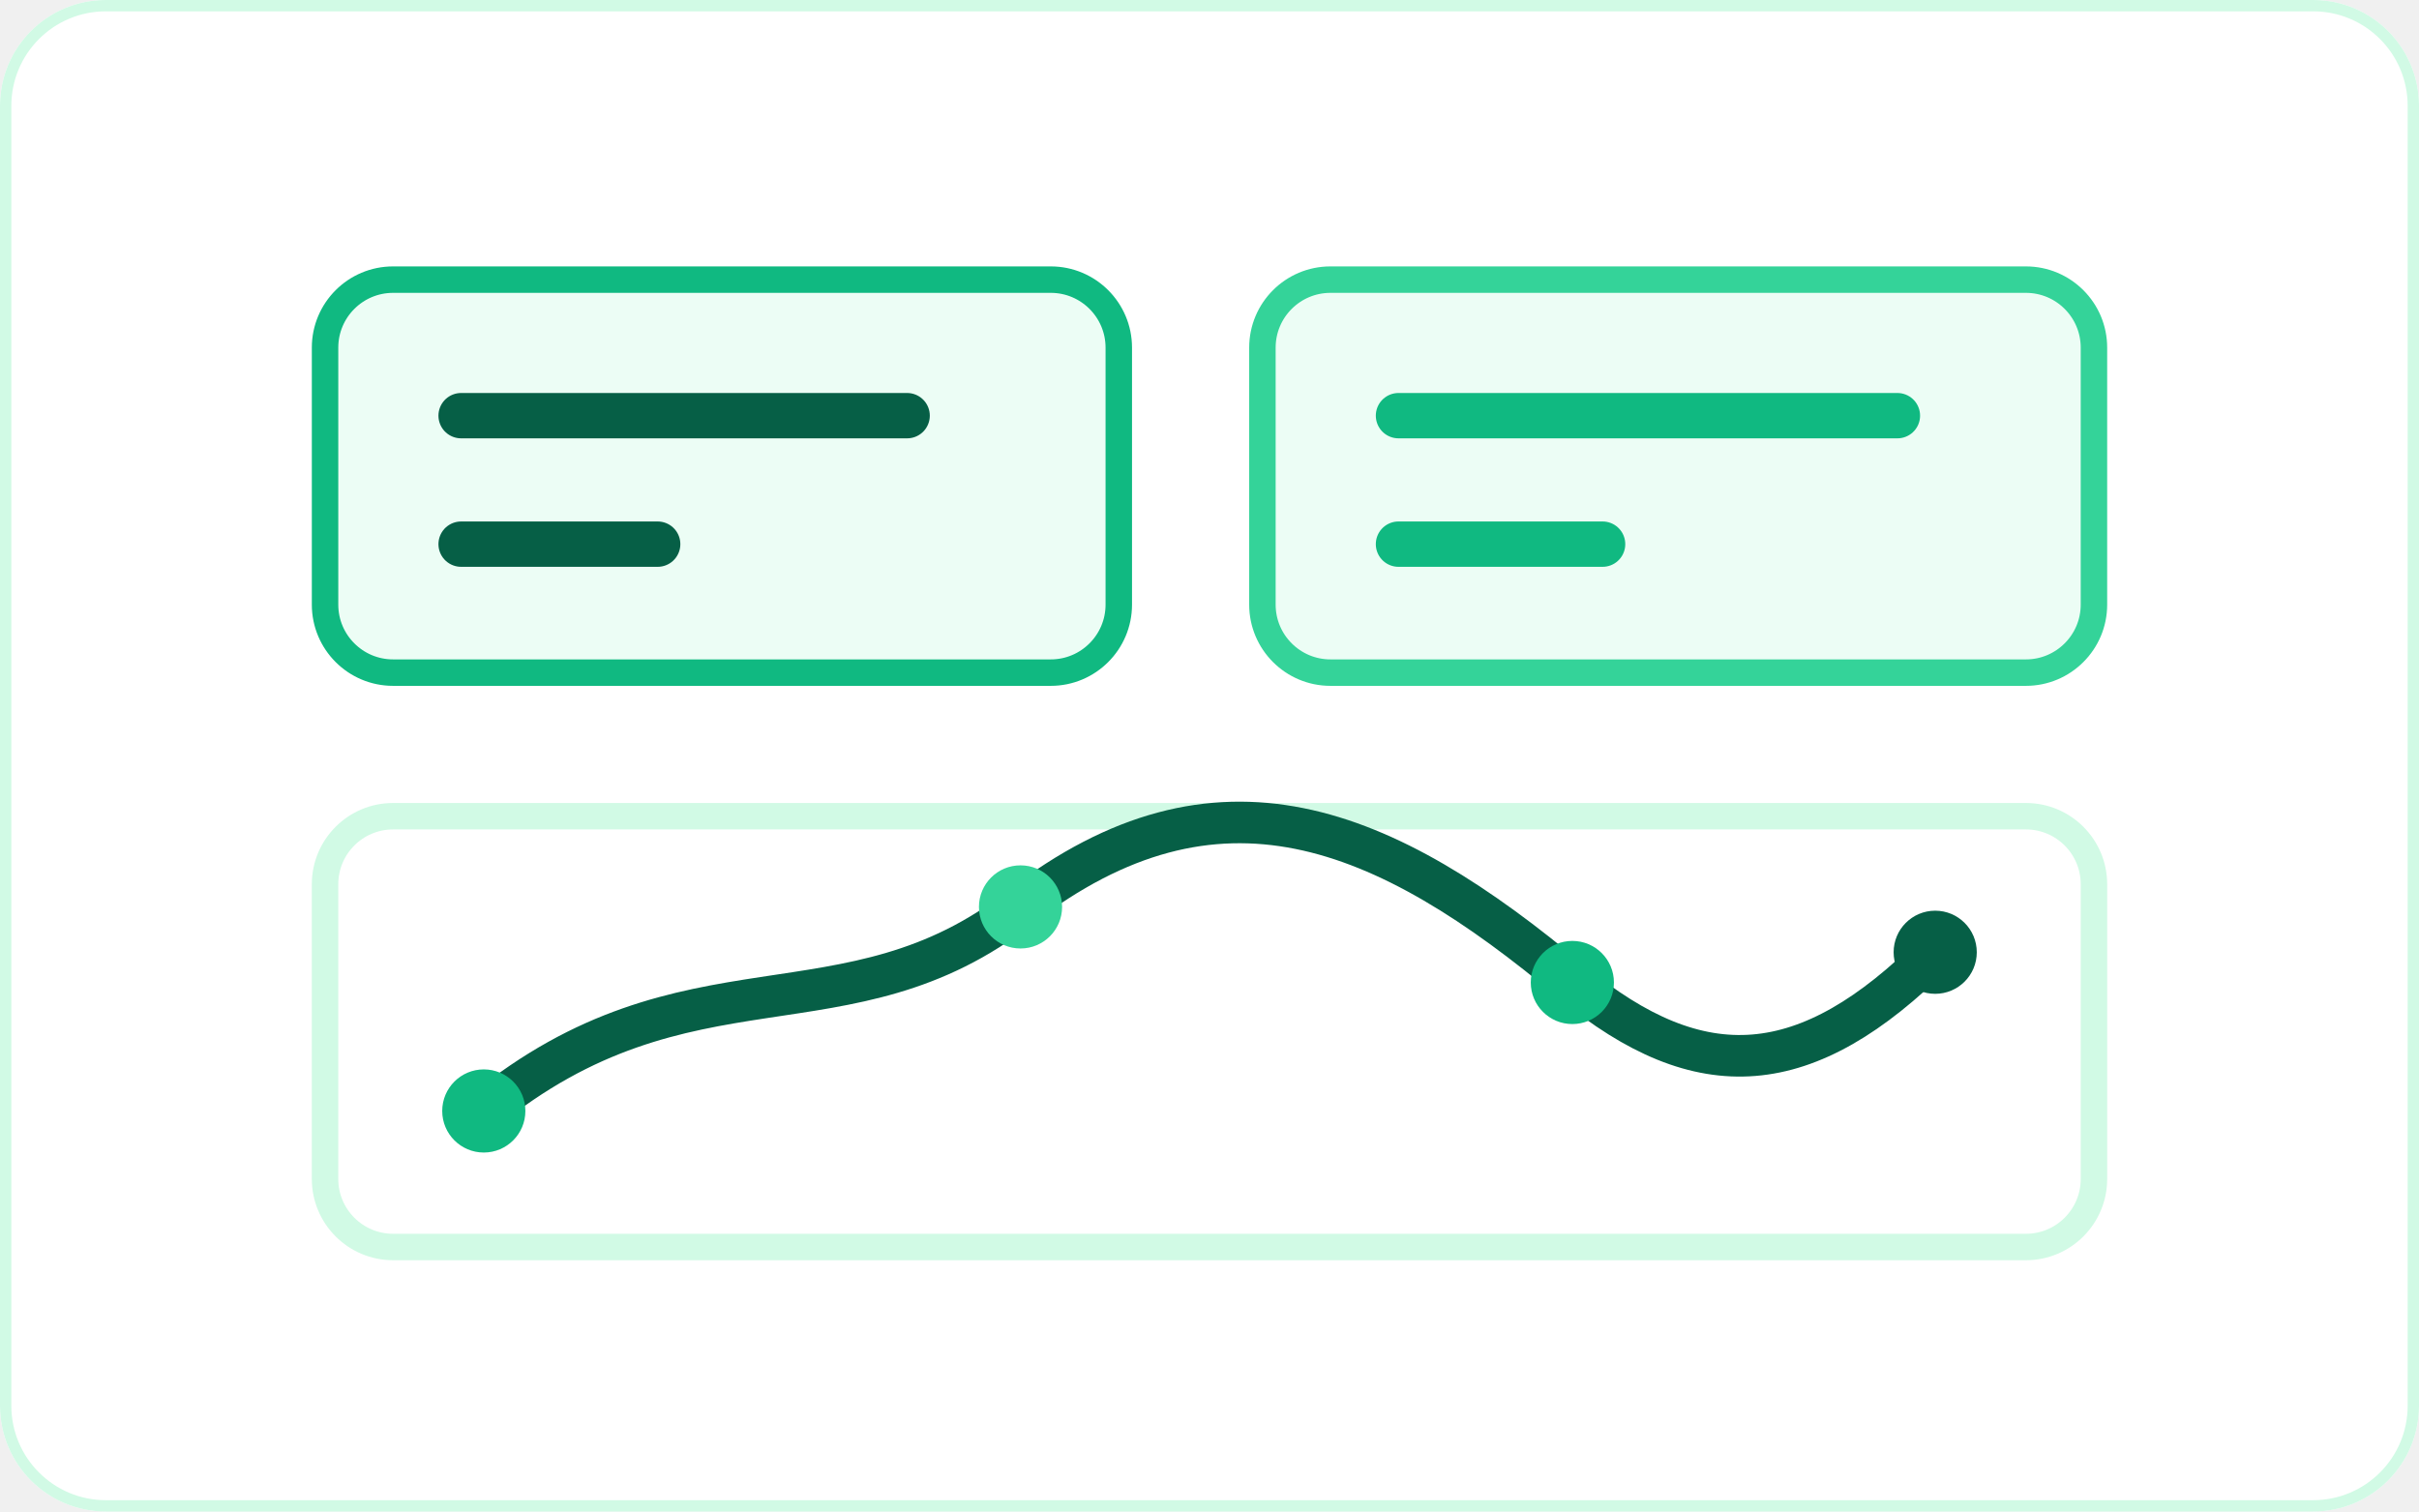
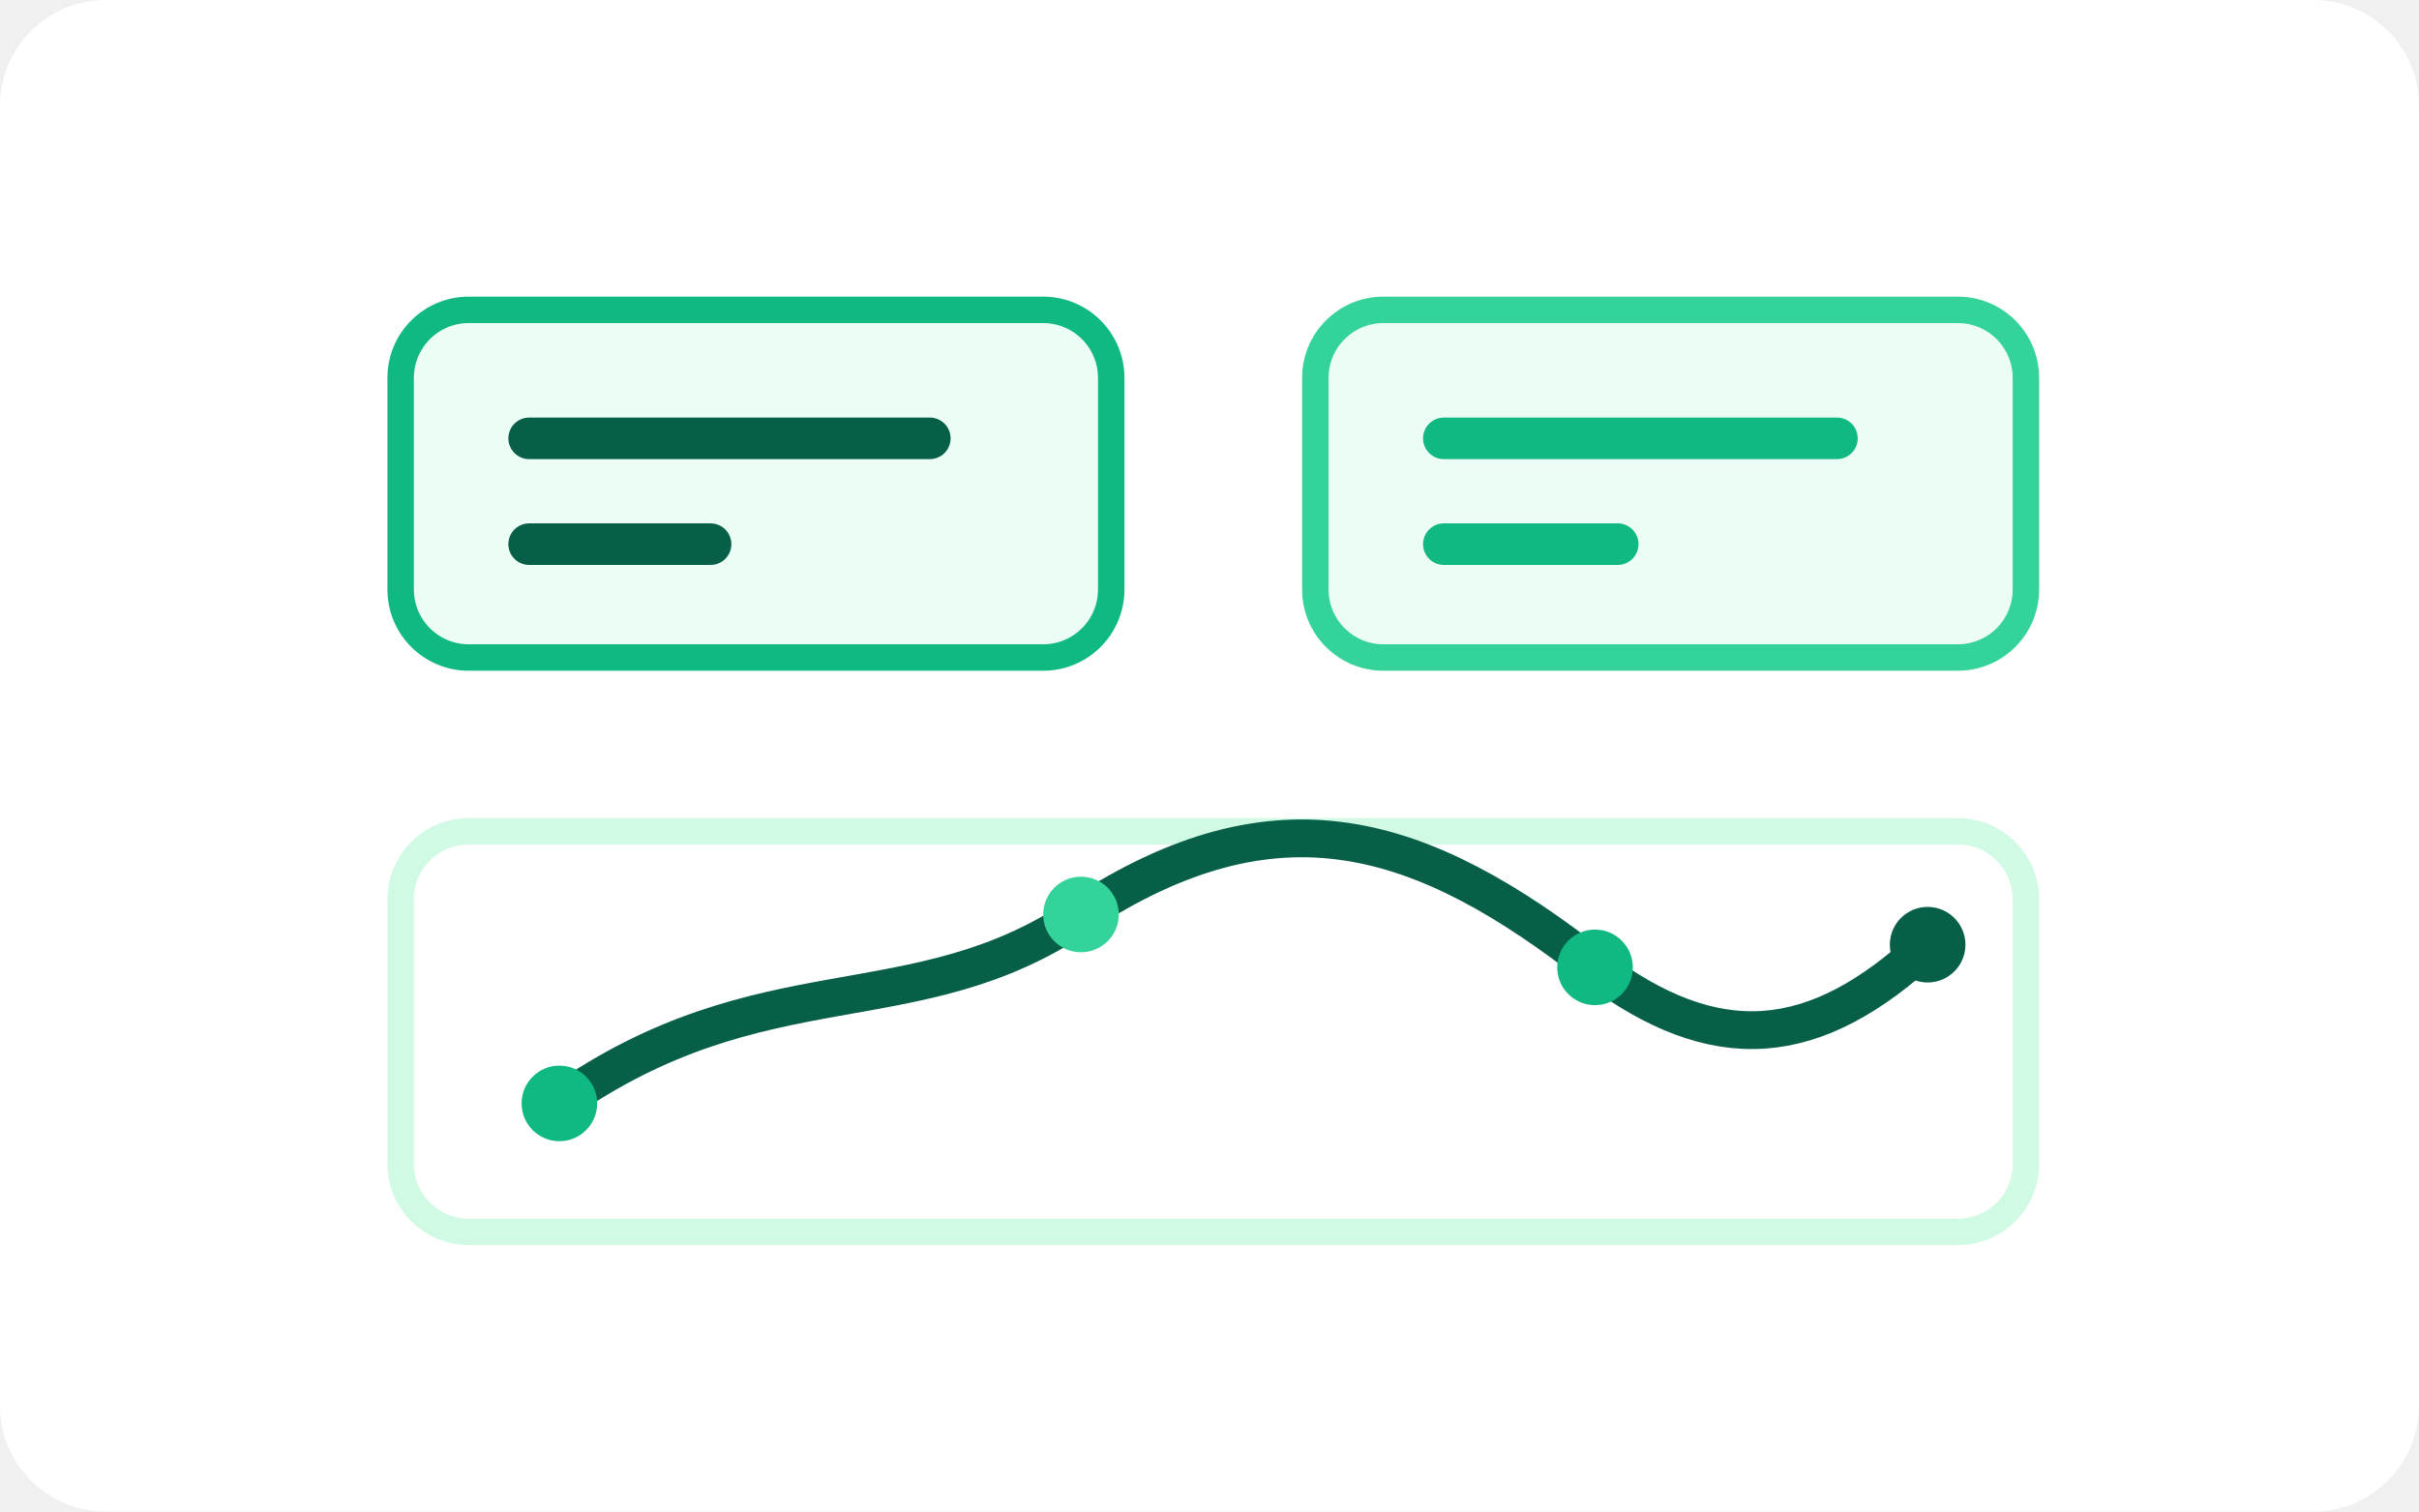
<svg xmlns="http://www.w3.org/2000/svg" viewBox="0 0 640 400" role="img" aria-label="Dashboard abstract preview">
  <rect width="640" height="400" rx="28" fill="#ffffff" />
-   <rect x="1.5" y="1.5" width="637" height="397" rx="26.5" fill="none" stroke="#d1fae5" stroke-width="3" />
-   <g transform="translate(86 74)">
-     <rect x="0" y="0" width="210" height="104" rx="18" fill="#ecfdf5" stroke="#10b981" stroke-width="7" />
-     <rect x="248" y="0" width="220" height="104" rx="18" fill="#ecfdf5" stroke="#34d399" stroke-width="7" />
-     <rect x="0" y="142" width="468" height="114" rx="18" fill="#ffffff" stroke="#d1fae5" stroke-width="7" />
-     <path d="M36 70h52M36 36h118" stroke="#065f46" stroke-width="12" stroke-linecap="round" />
-     <path d="M284 70h54M284 36h132" stroke="#10b981" stroke-width="12" stroke-linecap="round" />
-     <path d="M42 220c54-44 96-18 142-54c52-40 96-22 146 20c34 28 62 26 96-8" fill="none" stroke="#065f46" stroke-width="11" stroke-linecap="round" />
-     <circle cx="42" cy="220" r="11" fill="#10b981" />
-     <circle cx="184" cy="166" r="11" fill="#34d399" />
-     <circle cx="330" cy="186" r="11" fill="#10b981" />
-     <circle cx="426" cy="178" r="11" fill="#065f46" />
+   <g transform="translate(106 82)">
+     <rect x="0" y="0" width="188" height="92" rx="18" fill="#ecfdf5" stroke="#10b981" stroke-width="7" />
+     <rect x="242" y="0" width="188" height="92" rx="18" fill="#ecfdf5" stroke="#34d399" stroke-width="7" />
+     <rect x="0" y="138" width="430" height="106" rx="18" fill="#ffffff" stroke="#d1fae5" stroke-width="7" />
+     <path d="M34 62h48M34 34h106" stroke="#065f46" stroke-width="11" stroke-linecap="round" />
+     <path d="M276 62h46M276 34h104" stroke="#10b981" stroke-width="11" stroke-linecap="round" />
+     <path d="M42 210c54-38 94-20 138-50c52-34 90-22 136 14c32 24 58 22 88-6" fill="none" stroke="#065f46" stroke-width="10" stroke-linecap="round" />
+     <circle cx="42" cy="210" r="10" fill="#10b981" />
+     <circle cx="180" cy="160" r="10" fill="#34d399" />
+     <circle cx="316" cy="174" r="10" fill="#10b981" />
+     <circle cx="404" cy="168" r="10" fill="#065f46" />
  </g>
</svg>
